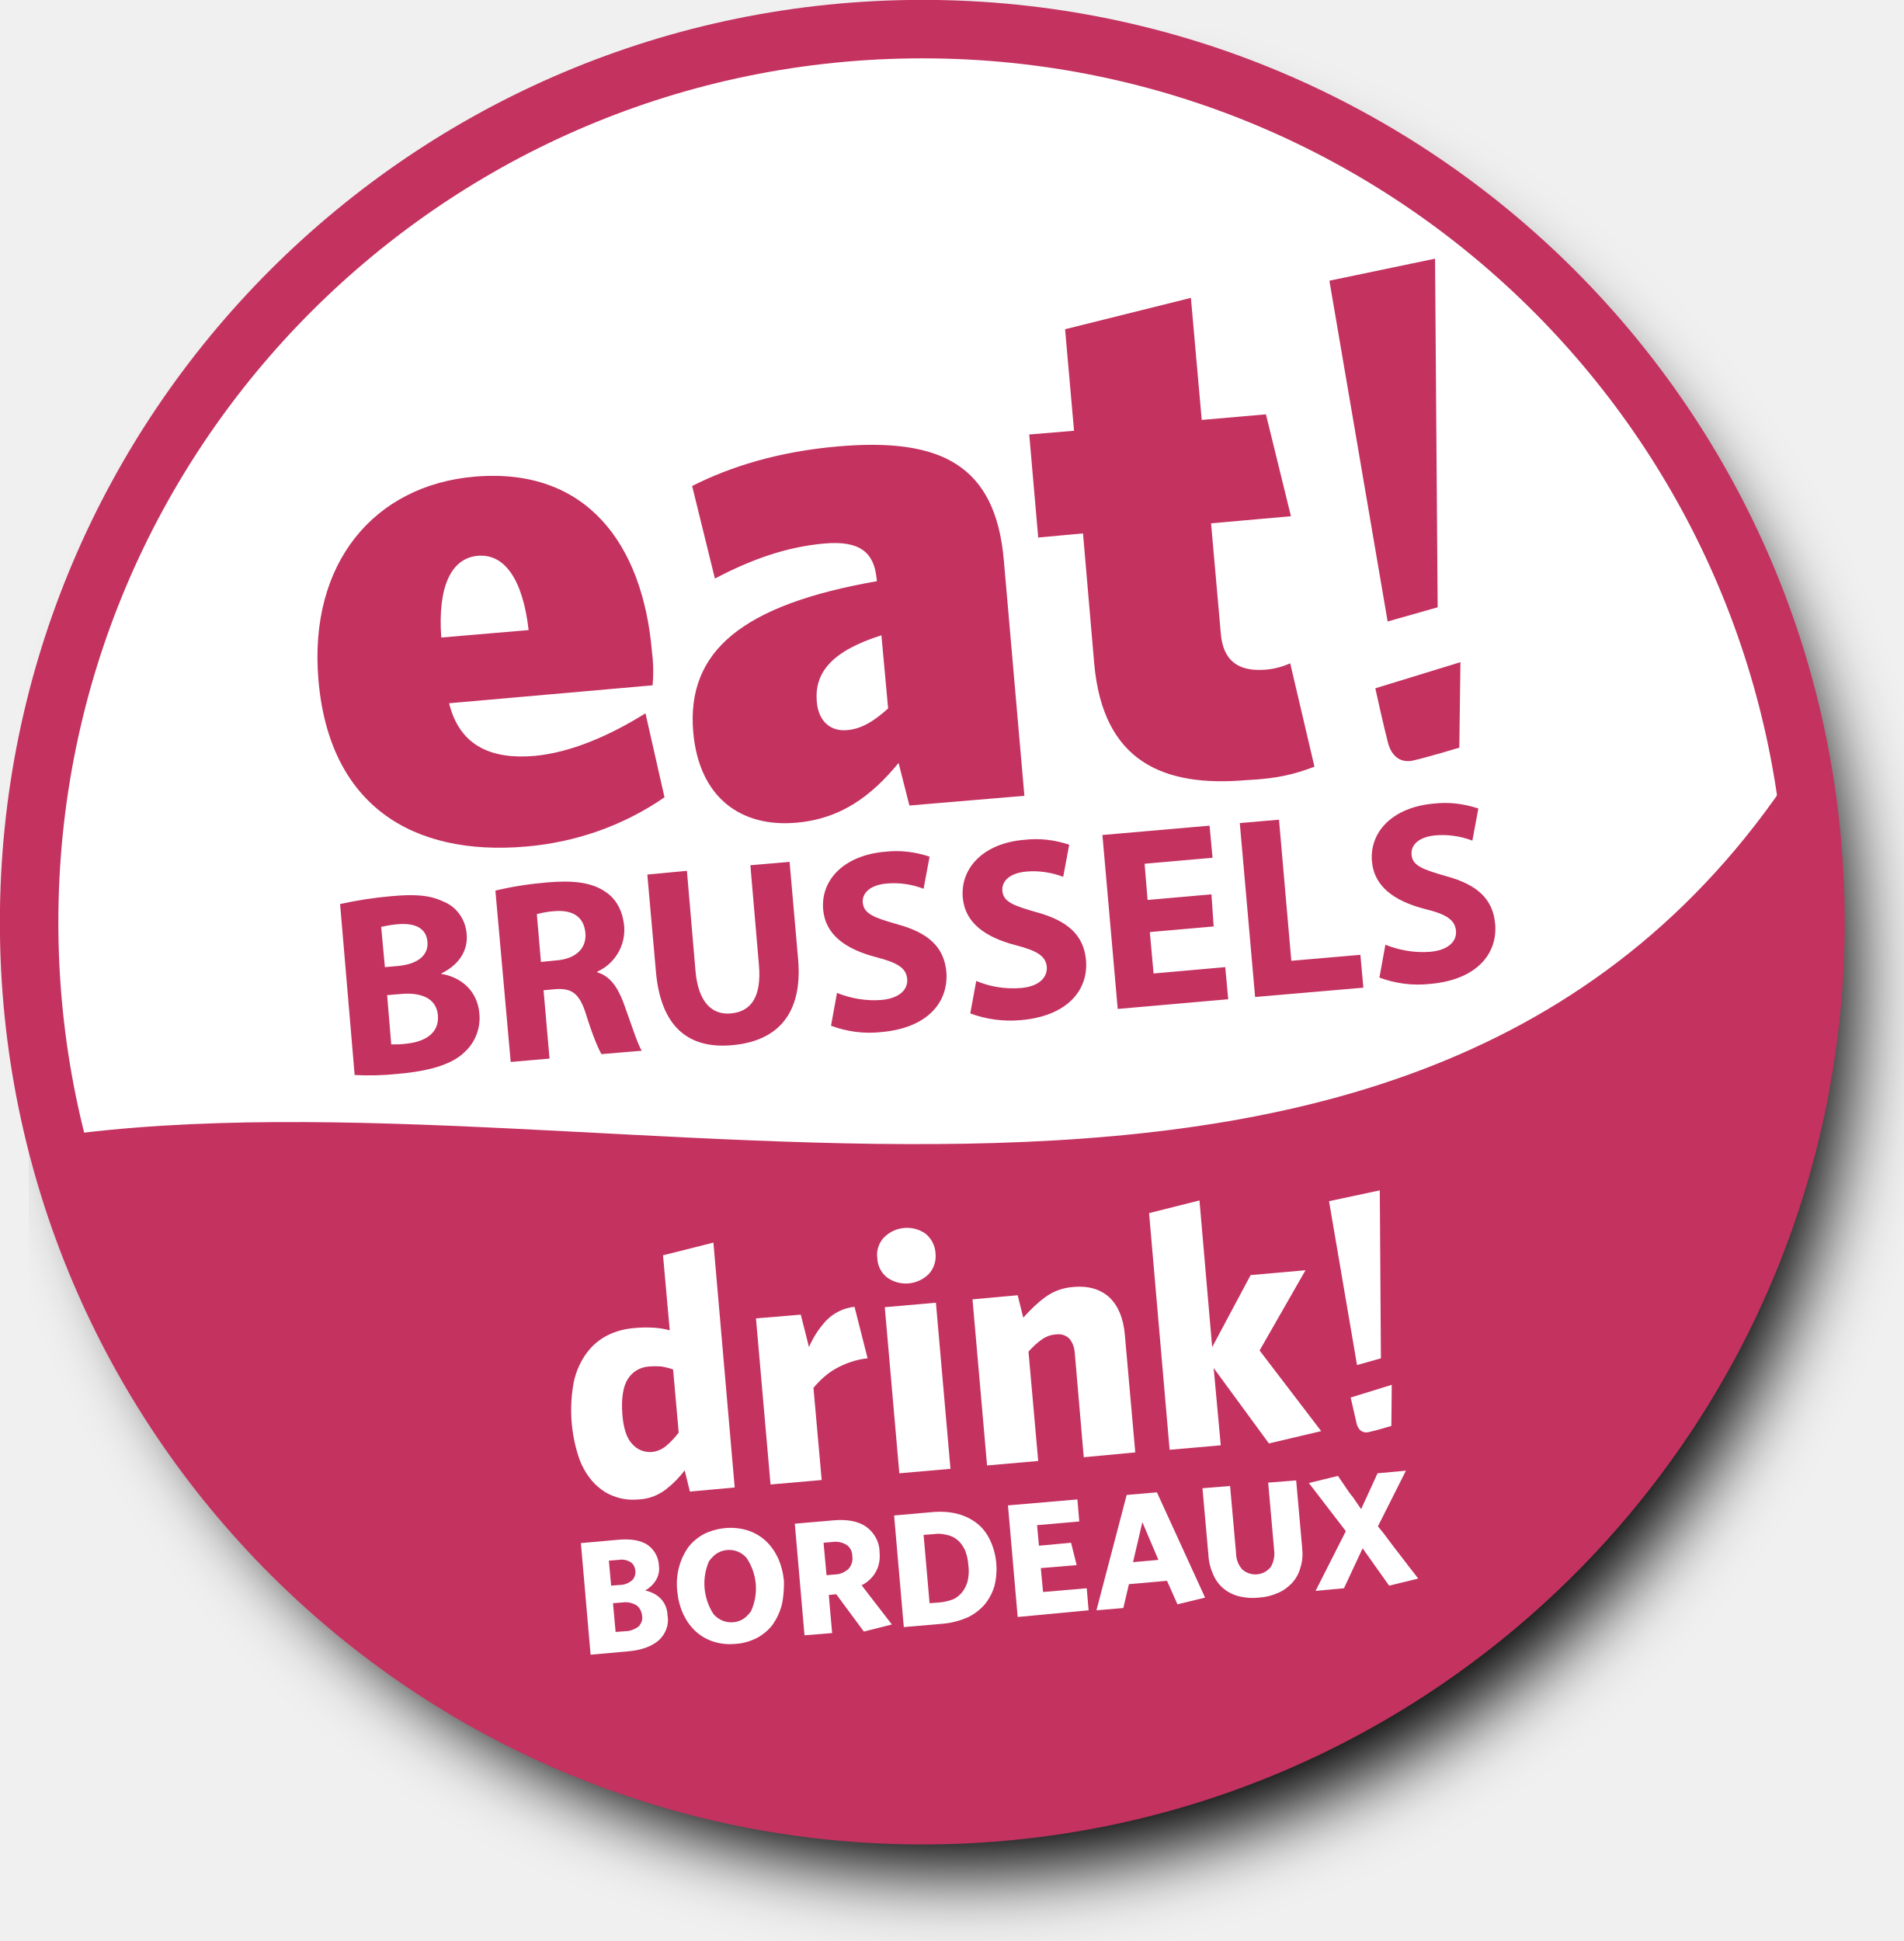
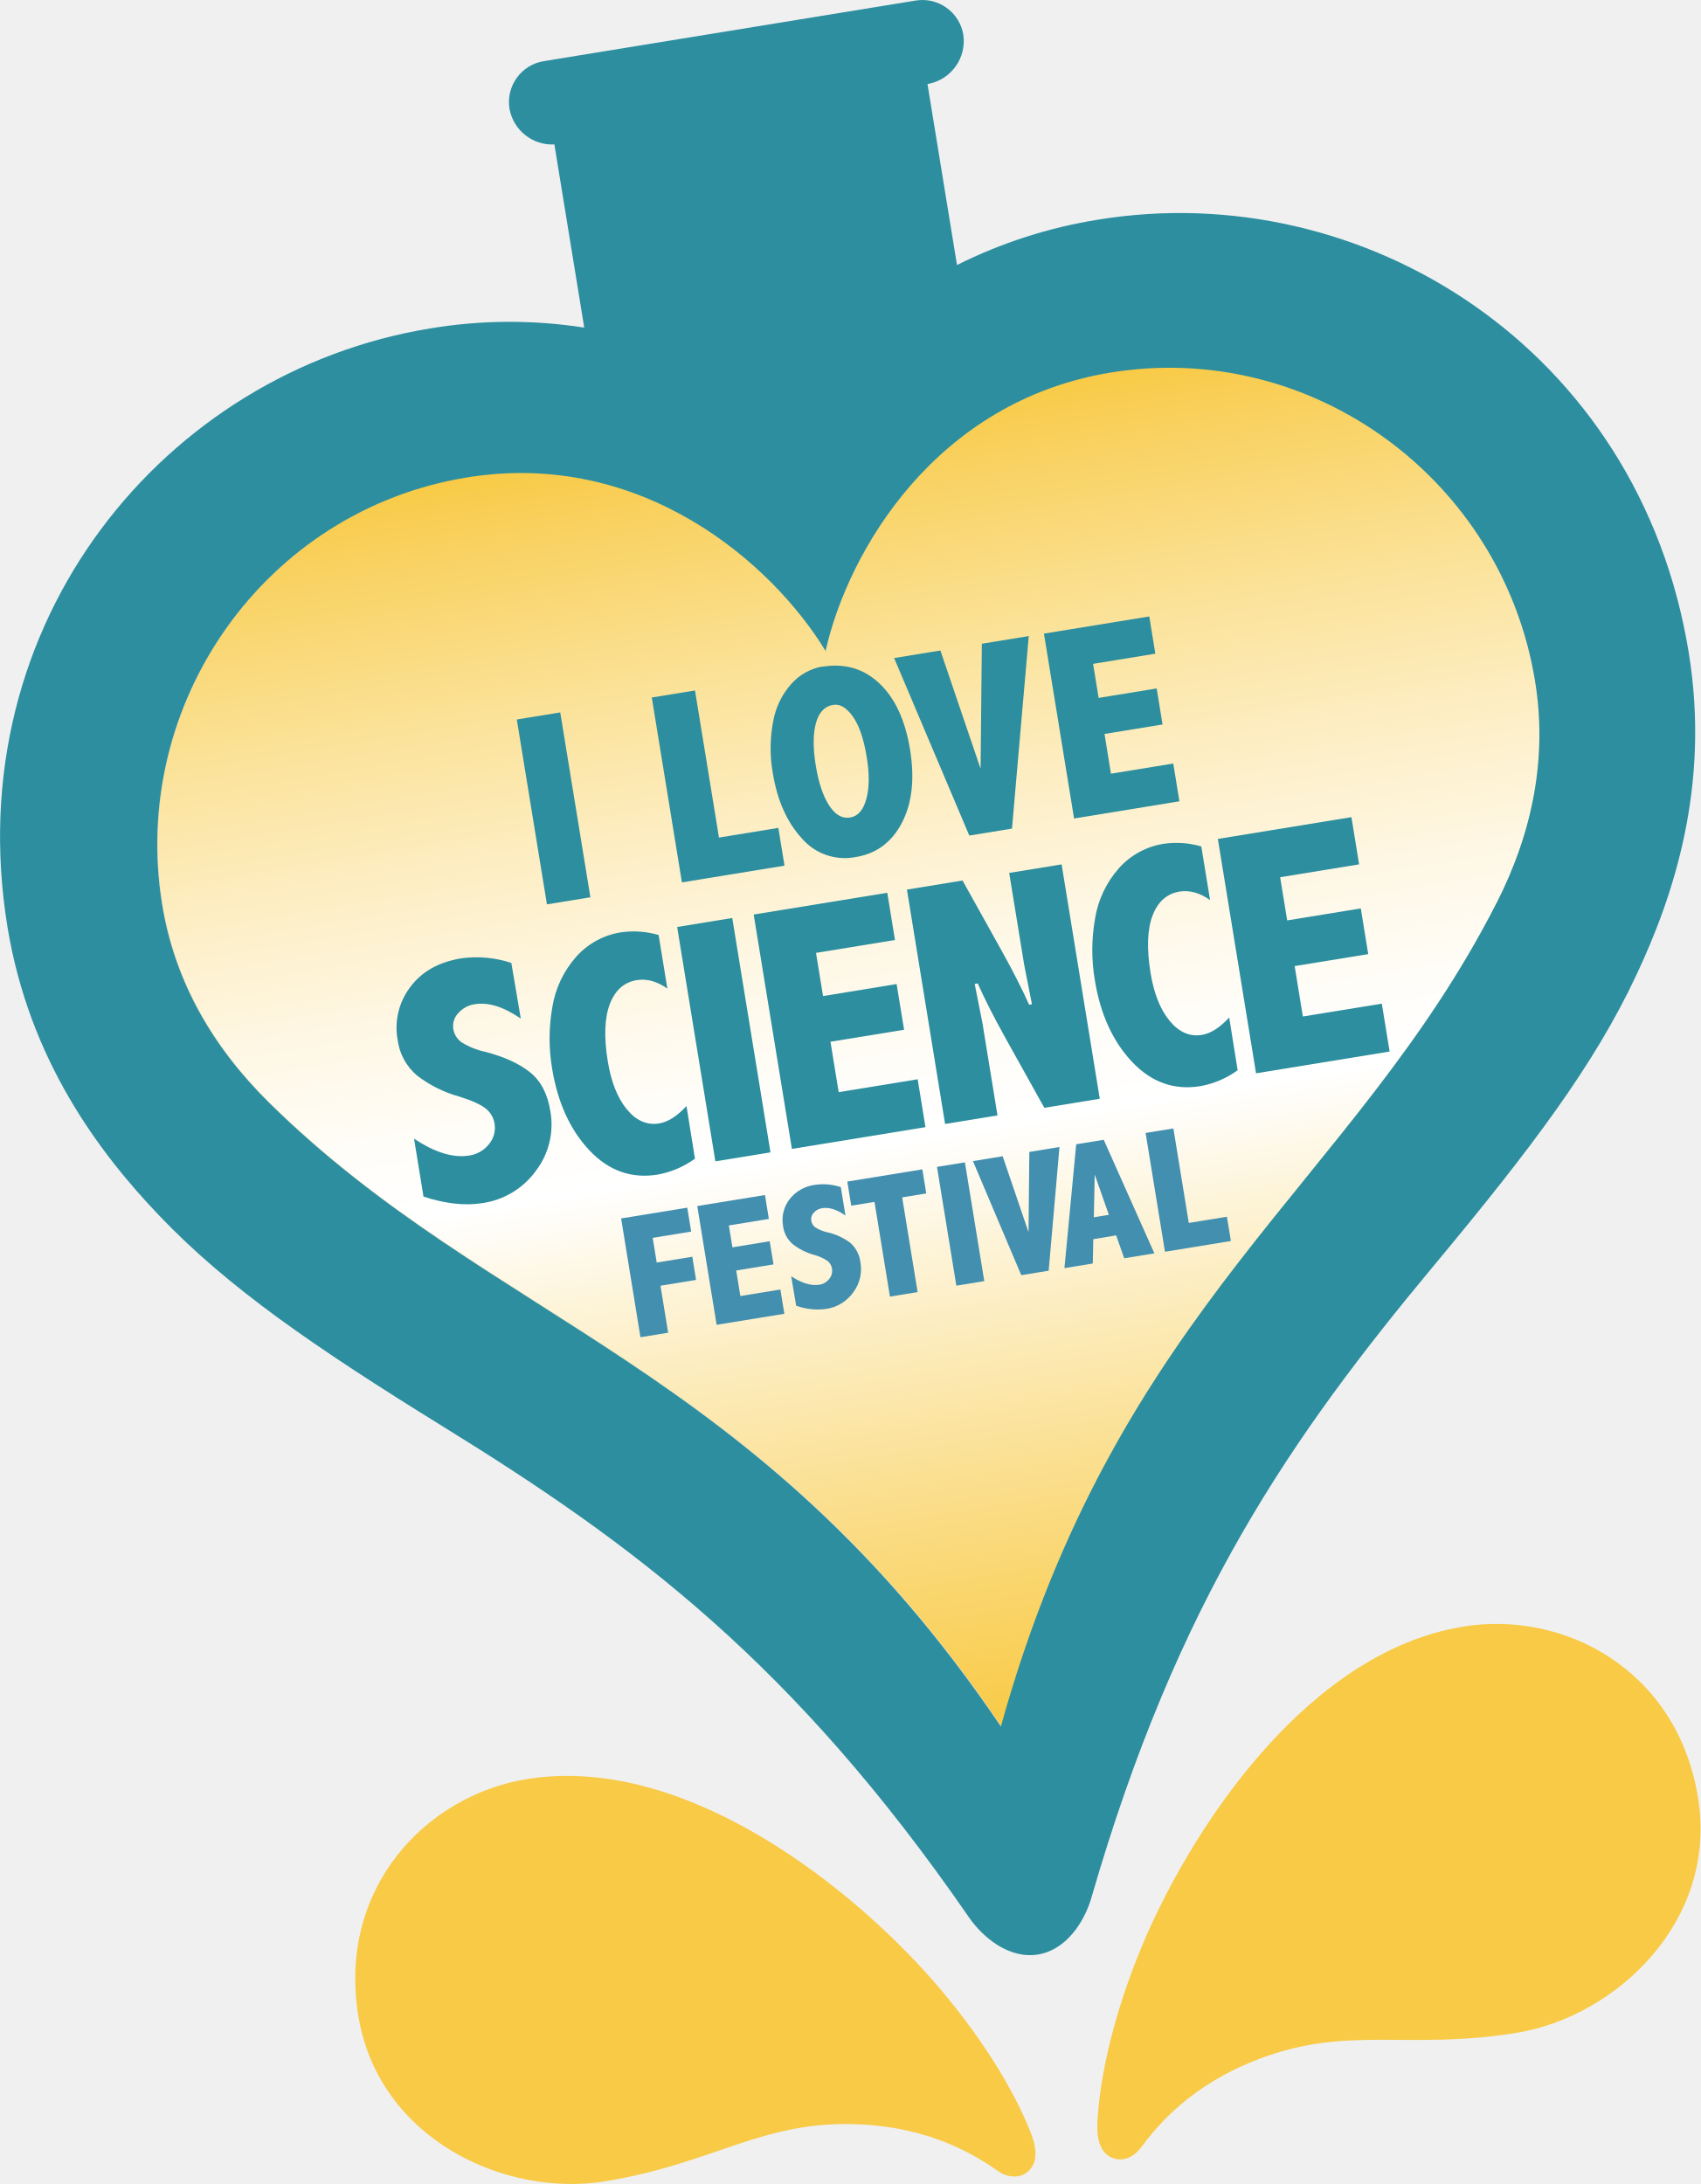
- <svg xmlns="http://www.w3.org/2000/svg" version="1.1" id="Calque_1" x="0px" y="0px" viewBox="0 0 510 520" style="enable-background:new 0 0 510 520;" xml:space="preserve">
+ <svg xmlns="http://www.w3.org/2000/svg" viewBox="0 0 524.15 673.25">
  <defs>
-     <filter id="f1" x="0" y="0" width="200%" height="200%">
-       <feOffset result="offOut" in="SourceAlpha" dx="10" dy="15" />
-       <feGaussianBlur result="blurOut" in="offOut" stdDeviation="10" />
-       <feBlend in="SourceGraphic" in2="blurOut" mode="normal" />
-     </filter>
+     <style>.cls-1{fill:#f8ca46;}.cls-2{clip-path:url(#clip-path);}.cls-3{fill:url(#Dégradé_sans_nom_7);}.cls-4{fill:#2c8e9f;}.cls-5{fill:#428faf;}</style>
+     <clipPath id="clip-path">
+       <path class="cls-1" d="M254.58,200.56C238.07,173.44,197.87,138.3,144,147.08c-62.14,10.13-104,69.6-93.88,131.7,3.82,23.46,15.38,43.74,32.92,61.05,69.12,68.07,150,80.32,225.61,192.3,36.16-130.2,108.88-167.48,152.87-254,11.13-22,15.6-44.88,11.78-68.33-10.12-62.1-68.7-105.21-130.79-95.09-53.93,8.79-80.94,54.89-87.9,85.83" />
+     </clipPath>
+     <linearGradient id="Dégradé_sans_nom_7" x1="277.84" y1="527.89" x2="277.84" y2="121.37" gradientTransform="translate(-1.95 6.9)" gradientUnits="userSpaceOnUse">
+       <stop offset="0" stop-color="#f8ca46" />
+       <stop offset="0.11" stop-color="#fad66f" />
+       <stop offset="0.36" stop-color="#fdf3d6" />
+       <stop offset="0.45" stop-color="#fff" />
+       <stop offset="0.51" stop-color="#fffdf8" />
+       <stop offset="0.6" stop-color="#fef7e4" />
+       <stop offset="0.7" stop-color="#fdeec5" />
+       <stop offset="0.82" stop-color="#fbe298" />
+       <stop offset="0.95" stop-color="#f9d160" />
+       <stop offset="1" stop-color="#f8ca46" />
+     </linearGradient>
  </defs>
-   <style type="text/css">
- 	.st0{fill:#FFFFFF;}
- 	.st1{fill:none;stroke:#C43260;stroke-width:15.66;stroke-miterlimit:10;}
- 	.st2{fill:#C43260;}
- </style>
-   <g>
-     <g>
-       <g>
-         <g id="Calque_1-2_9_">
-           <path class="st0" d="M247.1,7.8c132.1,0,239.2,107.1,239.2,239.2S379.2,486.3,247.1,486.3S7.8,379.2,7.8,247.1      S114.9,7.8,247.1,7.8" filter="url(#f1)" />
-           <path class="st1" d="M247.1,7.8c132.1,0,239.2,107.1,239.2,239.2S379.2,486.3,247.1,486.3S7.8,379.2,7.8,247.1      S114.9,7.8,247.1,7.8" />
-           <path class="st2" d="M486.4,246.8c0-14.5-1.3-29.1-3.9-43.4c-101.8,160.5-318.1,80-467.5,101c25.8,104.3,120,181.6,232.2,181.6      C379.2,486.1,486.4,379,486.4,246.8z" />
-           <path class="st2" d="M390.9,200.3l0.3-22.9l-22.8,7c0,0,2.4,10.9,3.4,14.6c0.9,3.4,3.1,5.4,6.5,4.8      C382.7,202.8,390.9,200.3,390.9,200.3 M384.4,69.3l-28.3,5.9l15.6,91.3l13.4-3.8L384.4,69.3z M352.1,205.4l-6.5-27.7      c-2,0.9-4.2,1.5-6.5,1.7c-7.1,0.6-11.5-2.1-12.1-9.8l-2.6-29.4l21.4-1.9l-6.7-27.3l-17.2,1.5l-2.9-32.7l-33.7,8.4l2.4,27.2      l-12,1l2.4,27.6l12-1.1l3,34.8c2.3,26.5,18.7,33.2,40.7,31.3C342.3,208.6,346.8,207.4,352.1,205.4 M237.9,189.8      c-4,3.6-7.3,5.5-11,5.8c-4.2,0.4-7.6-2.1-8.1-7.5c-0.7-7.7,3.7-13.6,17.3-17.9L237.9,189.8z M274.4,213.2l-5.5-63      c-2.2-25.7-16.9-33-44.5-30.6c-16,1.4-28.7,5.4-39,10.6l6.1,24.8c9.7-5.1,19.1-8.5,29.4-9.4c9.3-0.8,13.2,2.3,13.9,9.3l0.1,0.8      c-36,6.3-51.1,18.7-49.2,40.5c1.6,17.8,13.1,25.5,27.6,24.2c11.8-1,20-7,27.4-16l2.9,11.4L274.4,213.2z M141.6,168.8l-23.4,2      c-1-13.9,2.8-21.3,9.8-21.9C135,148.3,140,154.9,141.6,168.8 M174.6,174.2c-2.5-28.2-17.3-49.1-47.5-46.5      c-26.7,2.3-44.5,23-41.8,54.5c2.9,33.6,25.2,47.2,55.5,44.6c13.3-1.1,26.2-5.6,37.2-13.2l-5.1-22.5      c-10.1,6.3-20.3,10.5-29.6,11.4c-11.2,1-20.1-2.3-23-14.1l54.5-4.8C175.1,180.5,175,177.4,174.6,174.2" />
-           <path class="st2" d="M369.5,261.9c4.3,1.6,8.9,2.2,13.5,1.7c12.8-1.1,18.2-8.3,17.5-16.1c-0.6-6.6-4.7-10.5-13.2-12.8      c-6.3-1.8-9-2.8-9.2-5.8c-0.2-2.4,1.8-4.7,6.4-5.1c3.3-0.3,6.7,0.2,9.9,1.4l1.6-8.6c-3.9-1.3-8-1.8-12.1-1.3      c-10.9,1-17.1,7.6-16.4,15.5c0.6,6.8,6.1,10.6,14.1,12.7c5.8,1.4,8.1,2.9,8.4,5.8s-2.1,5.3-7,5.7c-4.1,0.3-8.1-0.4-11.9-1.9      L369.5,261.9z M336.2,267.1l29-2.5l-0.8-8.8l-18.5,1.6l-3.3-37.8l-10.5,0.9L336.2,267.1z M324.5,239.6l-17.1,1.5l-0.8-9.7      l18.2-1.6l-0.8-8.6l-28.7,2.5l4.1,46.6l29.6-2.6l-0.8-8.6l-19.2,1.7l-1-11.1l17.1-1.5L324.5,239.6z M259.9,271.5      c4.3,1.6,8.9,2.2,13.5,1.8c12.8-1.1,18.2-8.3,17.5-16.1c-0.6-6.6-4.8-10.5-13.2-12.8c-6.3-1.8-9-2.8-9.2-5.8      c-0.2-2.4,1.8-4.7,6.4-5.1c3.3-0.3,6.7,0.2,9.9,1.4l1.6-8.6c-3.9-1.3-8-1.8-12.1-1.3c-10.9,0.9-17.1,7.6-16.4,15.5      c0.6,6.8,6.1,10.6,14.1,12.7c5.8,1.5,8.1,2.9,8.4,5.8c0.2,2.9-2.1,5.3-7,5.7c-4.1,0.3-8.1-0.3-11.9-1.9L259.9,271.5z       M222.6,274.8c4.3,1.6,8.9,2.2,13.4,1.7c12.8-1.1,18.1-8.3,17.5-16.1c-0.6-6.6-4.7-10.5-13.2-12.8c-6.3-1.8-8.9-2.8-9.2-5.8      c-0.2-2.4,1.8-4.7,6.4-5.1c3.4-0.3,6.7,0.2,9.9,1.4l1.6-8.6c-3.9-1.3-8-1.8-12.1-1.3c-10.9,1-17.1,7.6-16.4,15.5      c0.6,6.8,6.1,10.6,14.1,12.7c5.8,1.5,8.1,2.9,8.4,5.8s-2.1,5.3-7,5.7c-4,0.3-8.1-0.4-11.8-1.9L222.6,274.8z M173.4,234.3l2.3,26      c1.3,14.8,8.7,20.8,20.5,19.7c12.2-1.1,18.8-8.5,17.6-22.9l-2.3-26.2l-10.5,0.9l2.3,26.8c0.7,8.3-2,12.4-7.5,12.9      c-5.3,0.5-8.8-3.3-9.5-11.4l-2.3-26.8L173.4,234.3z M143.8,244.9c1.5-0.4,3.1-0.7,4.7-0.8c4.9-0.4,7.9,1.5,8.3,5.8      c0.4,4.1-2.5,7-7.8,7.4l-4.1,0.4L143.8,244.9z M136.8,284.5l10.4-0.9l-1.6-18.3l3.1-0.3c4.4-0.3,6.5,1,8.3,6.8s3.3,9.2,4.1,10.6      l10.8-0.9c-1.1-1.7-3-7.7-4.9-12.9c-1.6-4.2-3.6-7.1-7-8.1v-0.2c4.7-2.1,7.6-7,7.2-12.1c-0.4-4.3-2.2-7.5-5.2-9.4      c-3.6-2.4-8.5-3-15.4-2.4c-4.7,0.4-9.4,1.1-13.9,2.2L136.8,284.5z M103.7,266.6l3.6-0.3c5.3-0.5,9.6,1,10,5.7      c0.4,4.9-3.6,7.1-8.4,7.6c-1.4,0.2-2.7,0.2-4.1,0.2L103.7,266.6z M102.1,248.3c1.5-0.3,3-0.6,4.5-0.7c4.8-0.4,7.6,1.2,7.9,4.7      s-2.4,6-8,6.5l-3.4,0.3L102.1,248.3z M95,288c3.8,0.2,7.7,0.1,11.5-0.3c9.3-0.8,14.8-2.8,17.9-5.8c2.9-2.6,4.4-6.5,4-10.4      c-0.5-6-4.8-9.7-10.2-10.6v-0.1c5.1-2.5,7.2-6.5,6.8-10.6c-0.3-3.9-2.7-7.3-6.3-8.7c-3.6-1.7-7.6-2-14-1.4      c-4.6,0.4-9.1,1.1-13.6,2.1L95,288z" />
-           <path class="st0" d="M176.4,439.5c-1.9,1.6-4.6,2.6-8.2,2.9l-10,0.9l-2.6-29.9l10.1-0.9c3.4-0.3,6,0.2,7.8,1.4      c1.8,1.3,2.9,3.3,3,5.5c0.2,1.4-0.1,2.9-0.9,4.1c-0.7,1.1-1.7,2-2.8,2.6c1.5,0.3,3,1,4.1,2.1c1.2,1.2,1.9,2.9,1.9,4.6      C179.3,435.2,178.3,437.8,176.4,439.5z M168.9,418.5c-1-0.6-2.1-0.8-3.2-0.6l-2.6,0.2l0.6,6.7l2.5-0.2c1.1,0,2.2-0.5,3.1-1.2      c0.7-0.7,1-1.7,0.9-2.6C170.1,419.9,169.7,419,168.9,418.5L168.9,418.5z M170.4,430c-1.1-0.6-2.4-0.9-3.6-0.7l-2.6,0.2l0.7,7.7      l2.7-0.2c1.2,0,2.4-0.5,3.4-1.2c0.8-0.8,1.2-1.9,1-2.9C171.9,431.7,171.3,430.6,170.4,430z" />
-           <path class="st0" d="M209.4,430c-0.5,1.9-1.3,3.6-2.4,5.2c-1.1,1.5-2.6,2.7-4.2,3.6c-1.8,0.9-3.8,1.5-5.8,1.6      c-2,0.2-4,0-5.9-0.6c-1.8-0.6-3.4-1.5-4.8-2.8c-1.4-1.3-2.5-2.9-3.3-4.6c-0.9-2-1.4-4.1-1.6-6.2c-0.2-2.1-0.1-4.3,0.5-6.4      c0.5-1.9,1.3-3.6,2.4-5.2c1.1-1.5,2.6-2.7,4.2-3.6c3.7-1.8,7.9-2.2,11.8-1c1.8,0.6,3.4,1.5,4.8,2.8c1.4,1.3,2.5,2.9,3.3,4.6      c0.9,2,1.4,4.1,1.6,6.2C210,425.8,209.9,427.9,209.4,430z M200,417.4c-2.2-2.6-6.1-2.9-8.7-0.7c-0.5,0.5-1,1-1.4,1.6      c-2,4.6-1.5,9.9,1.2,14.1c2.2,2.6,6.1,3,8.7,0.8c0.5-0.5,1-1,1.4-1.6C203.3,426.9,202.8,421.6,200,417.4z" />
-           <path class="st0" d="M238.9,435.2l-7.5,1.9l-7.4-10l-2,0.2l0.9,10.2l-7.4,0.6l-2.6-29.9l10.4-0.9c3.6-0.3,6.5,0.2,8.7,1.7      c2.2,1.6,3.6,4.1,3.6,6.8c0.2,1.8-0.1,3.7-1,5.3c-0.9,1.6-2.2,2.8-3.8,3.6L238.9,435.2z M226.8,413.9c-1.1-0.7-2.5-1-3.8-0.8      l-2.4,0.2l0.8,8.7l2.3-0.2c1.3,0,2.6-0.6,3.6-1.5c0.8-0.9,1.2-2.2,1-3.4C228.3,415.7,227.8,414.6,226.8,413.9L226.8,413.9z" />
-           <path class="st0" d="M266.4,424.8c-0.5,1.8-1.4,3.5-2.6,5c-1.3,1.5-2.9,2.7-4.6,3.5c-2.1,0.9-4.3,1.5-6.6,1.7l-10.5,0.9      l-2.6-29.9l10.2-0.9c2.3-0.2,4.7-0.1,6.9,0.5c1.9,0.5,3.7,1.4,5.2,2.6c1.5,1.2,2.6,2.7,3.4,4.4      C267,416.4,267.4,420.7,266.4,424.8L266.4,424.8z M258.5,415.3c-0.5-1-1.1-2-2-2.7c-0.8-0.7-1.8-1.2-2.9-1.4      c-1.2-0.3-2.3-0.4-3.5-0.2l-2.7,0.2l1.6,18.3l2.7-0.2c1.2-0.1,2.4-0.4,3.5-0.8c1-0.4,1.8-1.1,2.5-1.9c0.7-0.9,1.2-1.9,1.5-3      c0.3-1.4,0.4-2.8,0.2-4.2C259.3,417.9,259,416.6,258.5,415.3z" />
-           <path class="st0" d="M272.6,433.2l-2.6-29.9l18.6-1.6l0.5,5.9l-11.3,1l0.5,5.5l8.6-0.8l1.5,6l-9.6,0.8l0.6,6.4l11.7-1l0.5,5.9      L272.6,433.2z" />
-           <path class="st0" d="M315.4,429.8l-2.8-6.3l-10.2,0.9l-1.5,6.4l-7.2,0.6l8.1-30.9l8.1-0.7l12.9,28.2L315.4,429.8z M306,407.8      l-2.5,10.7l6.8-0.6L306,407.8z" />
-           <path class="st0" d="M348.3,420.1c-0.4,1.5-1.2,2.9-2.3,4.1c-1.1,1.1-2.3,2-3.8,2.6c-1.6,0.7-3.2,1.1-5,1.2      c-1.7,0.2-3.4,0.1-5.1-0.3c-3.1-0.7-5.7-2.7-7-5.6c-0.8-1.7-1.3-3.5-1.4-5.4l-1.6-18l7.4-0.6l1.6,18c0,1.6,0.6,3.2,1.7,4.4      c2.2,1.9,5.6,1.7,7.5-0.6c0,0,0-0.1,0.1-0.1c0.8-1.4,1.1-3,0.9-4.5l-1.6-18.1l7.5-0.6l1.6,18C349,416.5,348.9,418.3,348.3,420.1      z" />
-           <path class="st0" d="M350.6,397.3l7.8-1.9l0.6,0.9c0.4,0.6,0.9,1.3,1.5,2.2s1.2,1.8,1.9,2.6l2.2,3.2l4.4-9.6l7.6-0.7l-7.5,14.9      c1.1,1.3,2,2.5,2.8,3.6c0.8,1,1.6,2.2,2.6,3.4l2.6,3.4c0.8,1,1.7,2.2,2.8,3.6l-7.8,1.9l-7.1-10l-5,10.7l-7.6,0.7l8.1-16      L350.6,397.3z" />
-           <path class="st0" d="M184.8,399.6l-1.4-5.7c-1.4,1.9-3.1,3.6-5,5.1c-2.1,1.6-4.6,2.6-7.3,2.7c-2.2,0.2-4.4,0-6.5-0.8      c-2.1-0.7-3.9-2-5.4-3.5c-1.8-1.9-3.1-4.1-4-6.5c-2.3-6.6-2.8-13.8-1.5-20.7c0.6-2.8,1.8-5.5,3.5-7.8c1.5-2,3.4-3.6,5.6-4.7      c2.2-1.1,4.6-1.7,7-1.9c1.8-0.2,3.6-0.2,5.4-0.1c1.4,0.1,2.8,0.3,4.2,0.7l-1.8-20.1l13.5-3.4l5.7,65.6L184.8,399.6z       M180.3,366.9c-1-0.4-2-0.6-3-0.8c-1.2-0.1-2.4-0.1-3.6,0c-2.3,0.2-4.3,1.4-5.5,3.3c-1.3,2-1.8,5.2-1.5,9.5      c0.3,3.8,1.2,6.5,2.7,8c1.3,1.5,3.2,2.2,5.1,2.1c1.4-0.1,2.8-0.7,3.9-1.6c1.3-1.1,2.4-2.3,3.4-3.6L180.3,366.9z" />
-           <path class="st0" d="M223.8,366.7c-2.3,1.3-4.2,3.1-5.9,5.1l2.2,24.7l-13.7,1.2l-3.9-44.5l12-1l2.2,8.7c1.1-2.6,2.6-4.9,4.5-7      c2-2.1,4.7-3.5,7.7-3.8l3.5,13.8C229.4,364.2,226.5,365.2,223.8,366.7z" />
-           <path class="st0" d="M248.8,341.3c-3,3-7.7,3.4-11.1,1c-1.6-1.2-2.6-3.1-2.7-5.2c-0.3-2.1,0.4-4.1,1.8-5.6c3-3,7.7-3.4,11.1-1      c1.6,1.3,2.6,3.2,2.7,5.3C250.8,337.7,250.2,339.8,248.8,341.3z M240.9,394.7l-3.9-44.5l13.7-1.2l3.9,44.5L240.9,394.7z" />
-           <path class="st0" d="M290.3,390.4l-2.4-27.9c-0.1-1.4-0.5-2.7-1.4-3.8c-0.9-1-2.3-1.4-3.7-1.2c-1.4,0.1-2.7,0.6-3.8,1.4      c-1.3,0.9-2.4,2-3.5,3.2l2.6,29.3l-13.7,1.2l-3.9-44.5l12.1-1.1l1.5,6c1.8-2,3.7-3.9,5.9-5.5c2.2-1.6,4.7-2.5,7.4-2.7      c4.2-0.4,7.4,0.6,9.8,2.8c2.3,2.2,3.7,5.5,4.1,9.9l2.8,31.6L290.3,390.4z" />
-           <path class="st0" d="M339.9,386.7l-14.8-20.2l1.9,20.7l-13.7,1.2l-5.5-63.4l13.5-3.4l3.4,39.3l10.3-19.3l14.7-1.3l-12.3,21.5      l16.5,21.6L339.9,386.7z" />
-           <path class="st0" d="M372.7,382l0.1-11l-11,3.4c0,0,1.2,5.2,1.6,7c0.4,1.6,1.5,2.6,3.1,2.3C368.8,383.2,372.7,382,372.7,382" />
-           <polygon class="st0" points="369.6,318.9 356,321.8 363.5,365.7 369.9,363.9     " />
-         </g>
+   <g id="Calque_2" data-name="Calque 2">
+     <g id="Calque_1-2" data-name="Calque 1">
+       <path class="cls-1" d="M162.38,548.44c-31.17,5.08-58.33,33.62-51.93,72.93,6.21,38.12,45.36,56.06,76,51.06,33.75-5.5,48.3-18.72,77.69-17.6,23,.86,36.76,9.77,43.66,14.53,3.3,2.24,7,2,9.18-.07s3.37-5.38.5-12.49c-6.68-16.53-19-34.24-32.25-48.9-26.1-28.81-75.78-67.13-122.88-59.46" />
+       <path class="cls-1" d="M451,501.42c31.19-5.09,66,13.35,72.4,52.66,6.22,38.12-25.22,67.56-55.88,72.56-33.74,5.5-51.76-2.41-79.25,8-21.52,8.11-31.76,20.94-36.8,27.64-2.41,3.18-6,4.08-8.72,2.85s-4.92-4-4.44-11.68c1.09-17.8,7.11-38.49,15-56.61,15.61-35.6,50.54-87.72,97.65-95.39" />
+       <path class="cls-1" d="M254.58,200.56C238.07,173.44,197.87,138.3,144,147.08c-62.14,10.13-104,69.6-93.88,131.7,3.82,23.46,15.38,43.74,32.92,61.05,69.12,68.07,150,80.32,225.61,192.3,36.16-130.2,108.88-167.48,152.87-254,11.13-22,15.6-44.88,11.78-68.33-10.12-62.1-68.7-105.21-130.79-95.09-53.93,8.79-80.94,54.89-87.9,85.83" />
+       <g class="cls-2">
+         <rect class="cls-3" x="61.51" y="128.27" width="428.76" height="406.52" transform="translate(-49.73 48.69) rotate(-9.26)" />
      </g>
+       <rect class="cls-4" x="163.84" y="220.34" width="13.57" height="57.74" transform="translate(-37.86 30.69) rotate(-9.26)" />
+       <polygon class="cls-4" points="200.91 215.02 214.23 212.85 221.62 258.19 239.92 255.21 241.82 266.85 210.2 272.01 200.91 215.02" />
+       <polygon class="cls-4" points="275.61 202.85 289.87 200.53 302.26 236.96 302.65 198.44 317.11 196.08 311.94 255.43 298.78 257.57 275.61 202.85" />
+       <polygon class="cls-4" points="321.79 195.32 354.26 190.03 356.13 201.51 336.94 204.64 338.65 215.14 356.54 212.22 358.35 223.33 340.46 226.25 342.45 238.5 361.65 235.37 363.55 247.01 331.08 252.31 321.79 195.32" />
+       <rect class="cls-4" x="214.49" y="283.91" width="17.21" height="73.2" transform="translate(-48.65 40.06) rotate(-9.26)" />
+       <polygon class="cls-4" points="232.32 281.92 273.5 275.21 275.87 289.77 251.53 293.74 253.7 307.05 276.38 303.35 278.68 317.44 255.99 321.13 258.52 336.67 282.87 332.7 285.27 347.46 244.1 354.17 232.32 281.92" />
+       <polygon class="cls-4" points="375.4 258.61 416.57 251.9 418.94 266.45 394.6 270.42 396.77 283.73 419.46 280.03 421.75 294.12 399.07 297.81 401.6 313.35 425.94 309.39 428.35 324.15 387.17 330.86 375.4 258.61" />
+       <polygon class="cls-5" points="191.46 375.6 211.85 372.28 213.05 379.65 201.19 381.59 202.43 389.2 213.4 387.41 214.56 394.55 203.59 396.34 205.95 410.83 197.42 412.22 191.46 375.6" />
+       <polygon class="cls-5" points="214.93 371.78 235.8 368.38 237 375.75 224.67 377.76 225.77 384.51 237.26 382.63 238.43 389.77 226.93 391.65 228.21 399.52 240.55 397.51 241.77 404.99 220.9 408.39 214.93 371.78" />
+       <polygon class="cls-5" points="261.18 364.24 284.31 360.47 285.52 367.9 278.09 369.11 282.85 398.3 274.32 399.69 269.56 370.5 262.39 371.67 261.18 364.24" />
+       <rect class="cls-5" x="291.73" y="358.79" width="8.72" height="37.1" transform="translate(-56.84 52.54) rotate(-9.26)" />
+       <polygon class="cls-5" points="299.91 357.93 309.07 356.43 317.04 379.85 317.29 355.1 326.58 353.58 323.25 391.71 314.8 393.09 299.91 357.93" />
+       <path class="cls-5" d="M337.44,362.08l-.27,13.16,4.64-.75Zm-5.7-9.34,8.48-1.38,15.61,35-9.29,1.52-2.49-7.06L337,382l-.15,7.49-8.74,1.43Z" />
+       <polygon class="cls-5" points="353.13 349.25 361.69 347.86 366.44 376.99 378.19 375.08 379.42 382.56 359.1 385.87 353.13 349.25" />
+       <path class="cls-4" d="M256.89,217.26c-2.67.44-4.47,2.31-5.38,5.62s-.94,7.63-.07,13,2.27,9.56,4.15,12.43,4,4.1,6.45,3.7,4.06-2.29,5-5.71,1-7.79.09-13.1q-1.35-8.25-4.25-12.33t-6-3.58m-3.39-11.77q10.33-1.69,17.57,5.14T280.51,231q2.21,13.56-2.48,22.6T263.78,264.2a17.51,17.51,0,0,1-16.72-5.87q-6.81-7.5-8.84-20a43.58,43.58,0,0,1,.12-16,23.32,23.32,0,0,1,5.73-11.67,16.71,16.71,0,0,1,9.43-5.2" />
+       <path class="cls-4" d="M127.63,351q9.6,6.42,17,5.21a9.47,9.47,0,0,0,6.08-3.49,7.78,7.78,0,0,0,1.73-6.35,7.4,7.4,0,0,0-2.73-4.66c-1.54-1.23-4.26-2.46-8.14-3.68a37.35,37.35,0,0,1-13-6.47,17.28,17.28,0,0,1-6-11,20.7,20.7,0,0,1,3.84-16.22q5.31-7.2,15.72-8.91a34,34,0,0,1,15.49,1.41L160.53,314q-7.91-5.46-14.17-4.44a8.37,8.37,0,0,0-5.09,2.74,5.73,5.73,0,0,0-1.54,4.88,6.13,6.13,0,0,0,2.59,4.15,22.83,22.83,0,0,0,7.39,2.94q8.72,2.31,13.68,6.28t6.26,12a23.49,23.49,0,0,1-4.43,18.32,24.6,24.6,0,0,1-16.48,10q-8.09,1.31-18.2-2Z" />
+       <path class="cls-4" d="M214.22,357.18a28.49,28.49,0,0,1-11.43,4.9q-12.18,2-21.1-7.46t-11.51-25.25a55.72,55.72,0,0,1,.08-18.94A30.83,30.83,0,0,1,177.55,295a23.31,23.31,0,0,1,14-7.62,27.67,27.67,0,0,1,11.47.85l2.69,16.52q-4.75-3.37-9.46-2.61-5.86,1-8.29,7.41t-.61,17.65q1.58,9.58,5.9,14.8t9.93,4.31q4.08-.66,8.43-5.36Z" />
+       <path class="cls-4" d="M279.56,274.23l17.14-2.8,12,21.55q5.34,9.61,8.52,16.74l.88-.14-2.4-12.16-4.62-28.33,16.16-2.63L339,338.71l-17.09,2.79-12-21.55q-5.34-9.61-8.53-16.8l-.94.16,2.41,12.15,4.62,28.38-16.15,2.64Z" />
+       <path class="cls-4" d="M381.5,329.92a28.23,28.23,0,0,1-11.42,4.89q-12.18,2-21.11-7.46t-11.5-25.24a55.46,55.46,0,0,1,.08-18.94,30.71,30.71,0,0,1,7.29-15.46,23.26,23.26,0,0,1,14-7.62,27.43,27.43,0,0,1,11.46.84L373,277.46q-4.74-3.37-9.46-2.61-5.85,1-8.28,7.41t-.61,17.65q1.56,9.57,5.9,14.8t9.92,4.31q4.09-.66,8.43-5.36Z" />
+       <path class="cls-5" d="M243.88,393.41c3.25,2.17,6.12,3,8.62,2.64a4.78,4.78,0,0,0,3.08-1.77,3.93,3.93,0,0,0,.88-3.22,3.77,3.77,0,0,0-1.38-2.36,13.73,13.73,0,0,0-4.13-1.87,18.75,18.75,0,0,1-6.57-3.28,8.74,8.74,0,0,1-3-5.59,10.5,10.5,0,0,1,1.95-8.21,11.78,11.78,0,0,1,8-4.52,17.19,17.19,0,0,1,7.85.72l1.42,8.74q-4-2.78-7.18-2.25a4.22,4.22,0,0,0-2.58,1.39,2.93,2.93,0,0,0-.78,2.47,3.13,3.13,0,0,0,1.31,2.1,11.6,11.6,0,0,0,3.75,1.49,18.47,18.47,0,0,1,6.93,3.19,9.43,9.43,0,0,1,3.18,6.08,11.89,11.89,0,0,1-2.25,9.28,12.44,12.44,0,0,1-8.35,5.06,19.51,19.51,0,0,1-9.22-1Z" />
+       <path class="cls-4" d="M461.38,278.21c-44,86.5-116.71,123.78-152.86,254C232.85,420.22,152,408,82.91,339.89c-17.54-17.31-29.1-37.59-32.92-61-10.12-62.11,31.74-121.58,93.88-131.7,53.9-8.79,94.1,26.36,110.61,53.47,7-30.94,34-77,87.9-85.82,62.08-10.12,120.66,33,130.79,95.08,3.82,23.45-.65,46.35-11.79,68.33M338.57,67.7a149.59,149.59,0,0,0-43.58,14l-9.1-55.81.55-.09a13.45,13.45,0,0,0,10.5-15.09A12.79,12.79,0,0,0,282.26.17L167.61,18.85a12.79,12.79,0,0,0-10.56,14.68,13.39,13.39,0,0,0,13.84,11l9.2,56.46a148.88,148.88,0,0,0-47.59.27C51.1,114.55-13,191.54,2.28,285.6,9,326.79,30.63,355.43,49.21,374.86c21.18,22.12,47.2,40.06,87.52,65,58.61,36.18,107.9,72.78,162,151.26,4.34,6.25,12.4,12.82,21.23,11.38S334.3,592.29,336.42,585C362.89,493.37,398,443,442,390.11c30.34-36.46,49.34-61.74,62.35-89.43,11.47-24.33,22.9-58.36,16.19-99.55C505.25,107.07,420,54.43,338.57,67.7" />
    </g>
  </g>
</svg>
